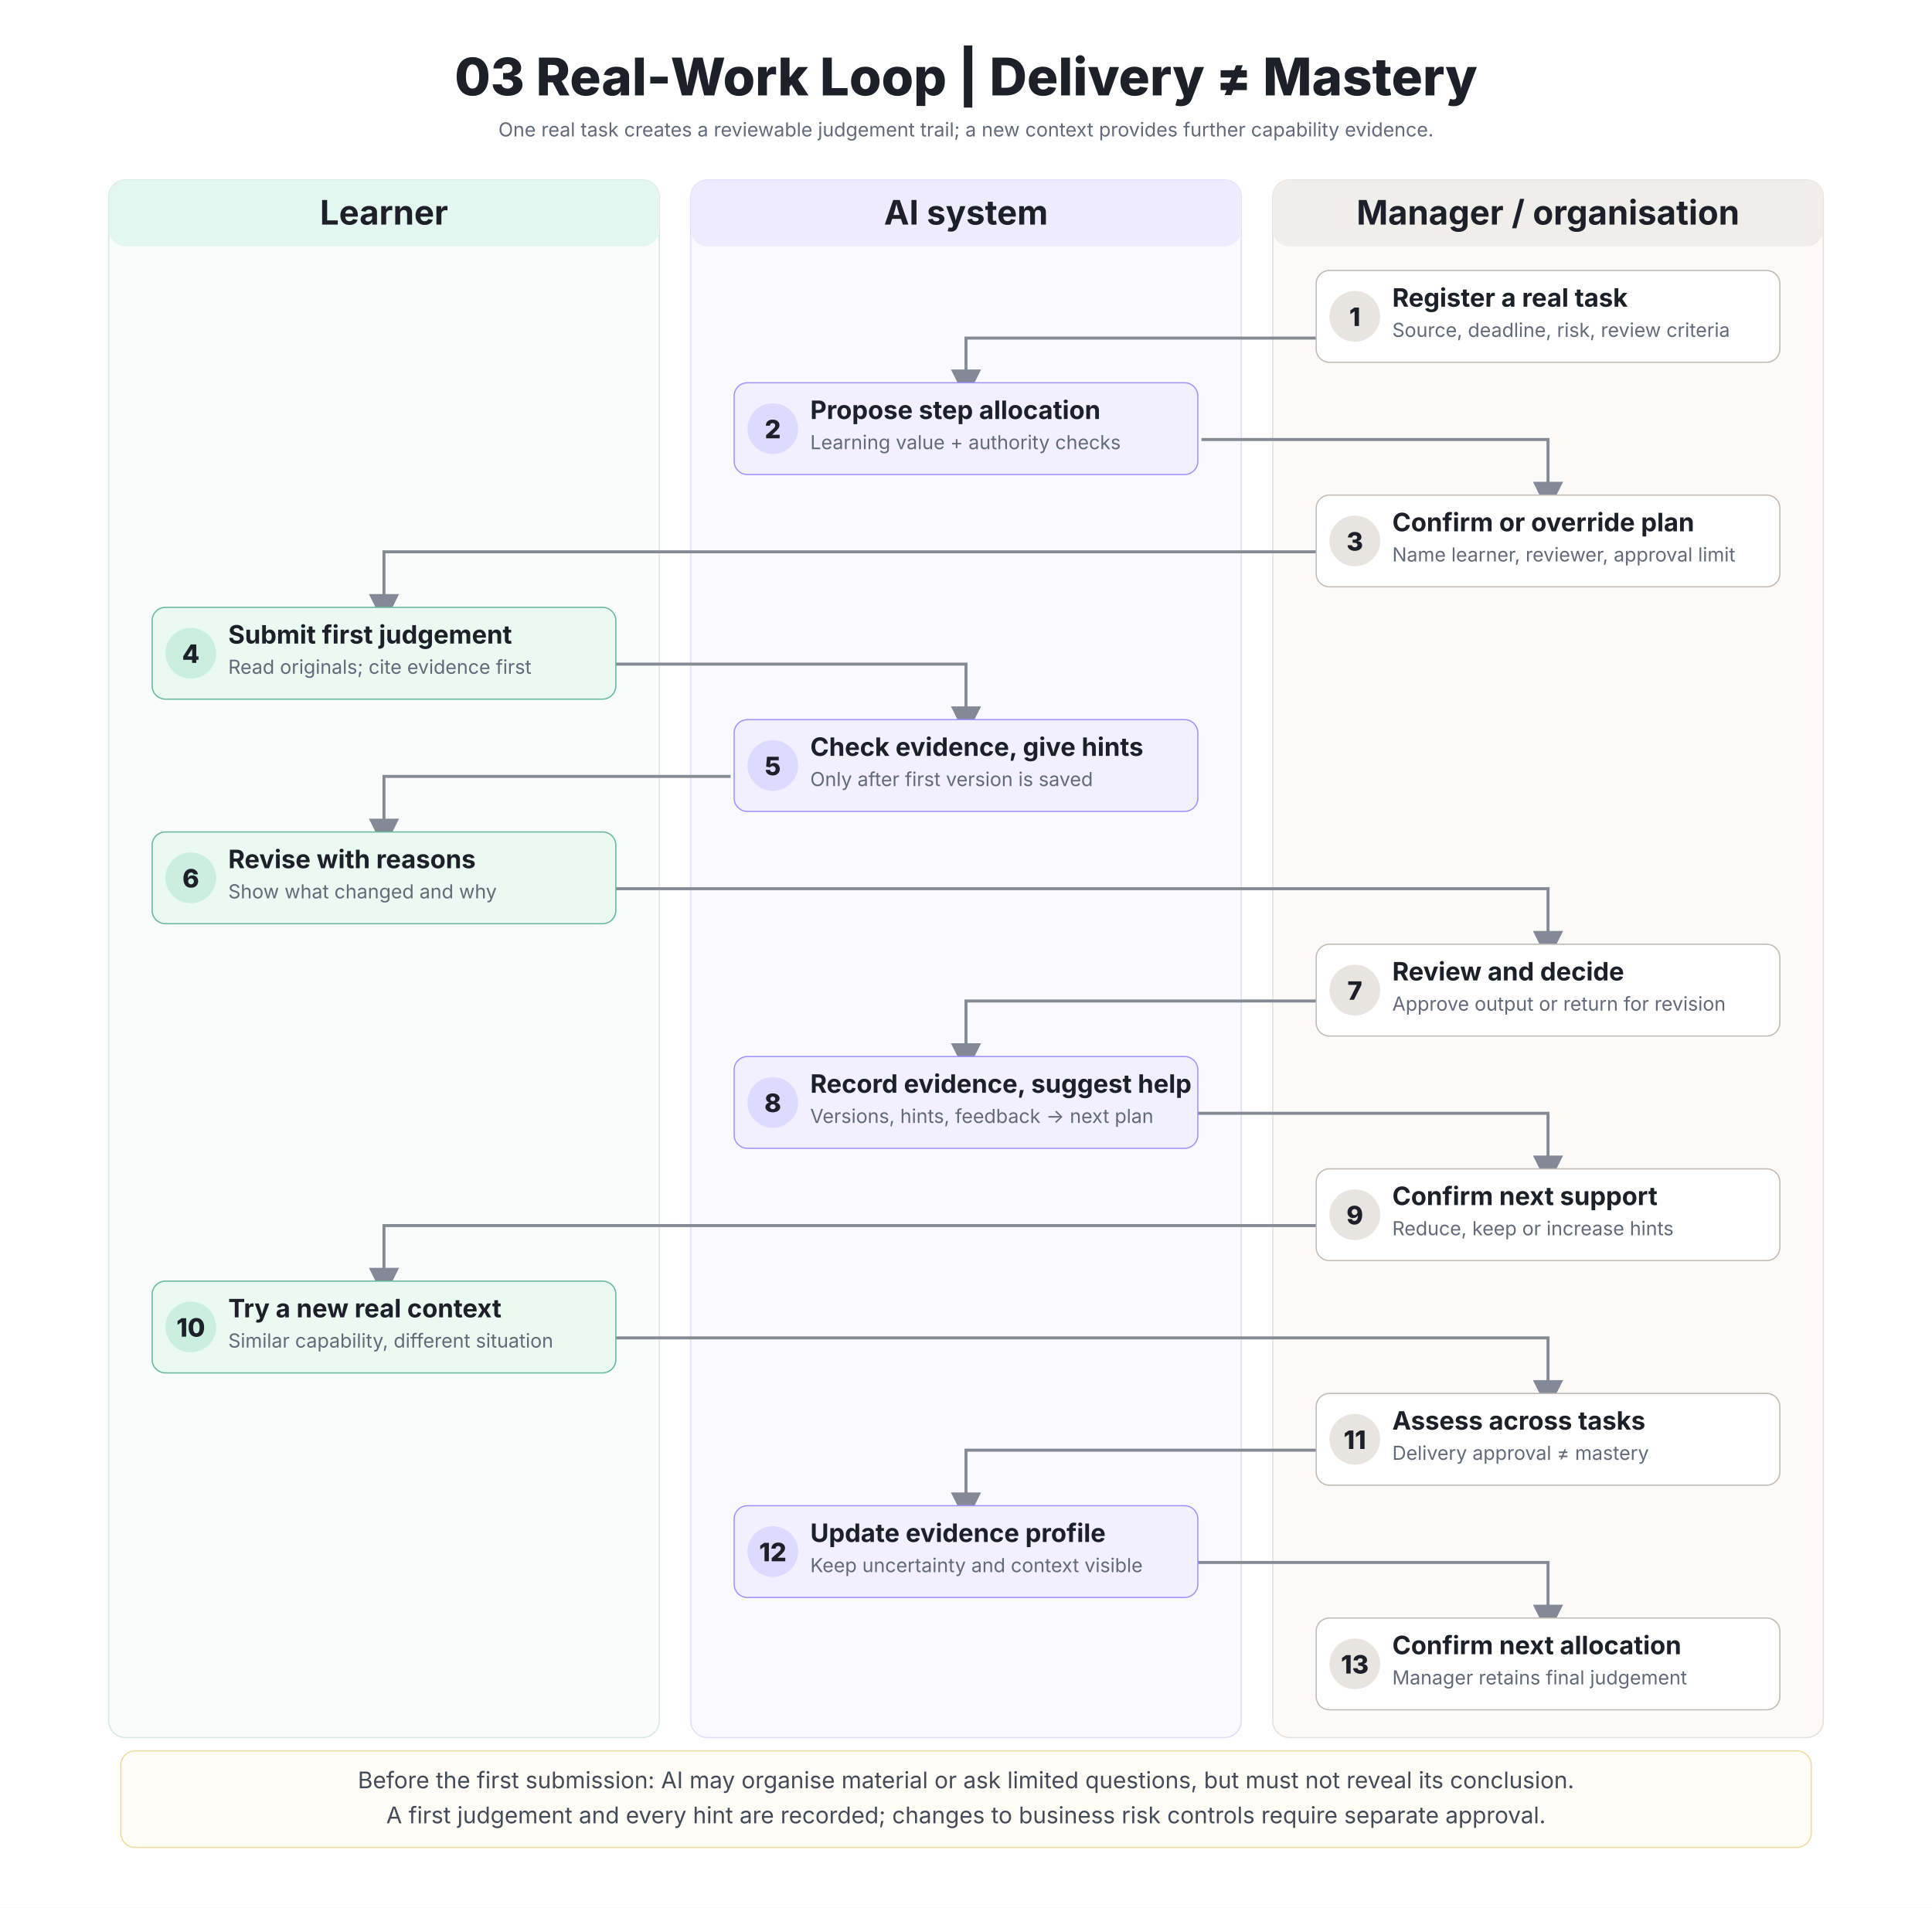
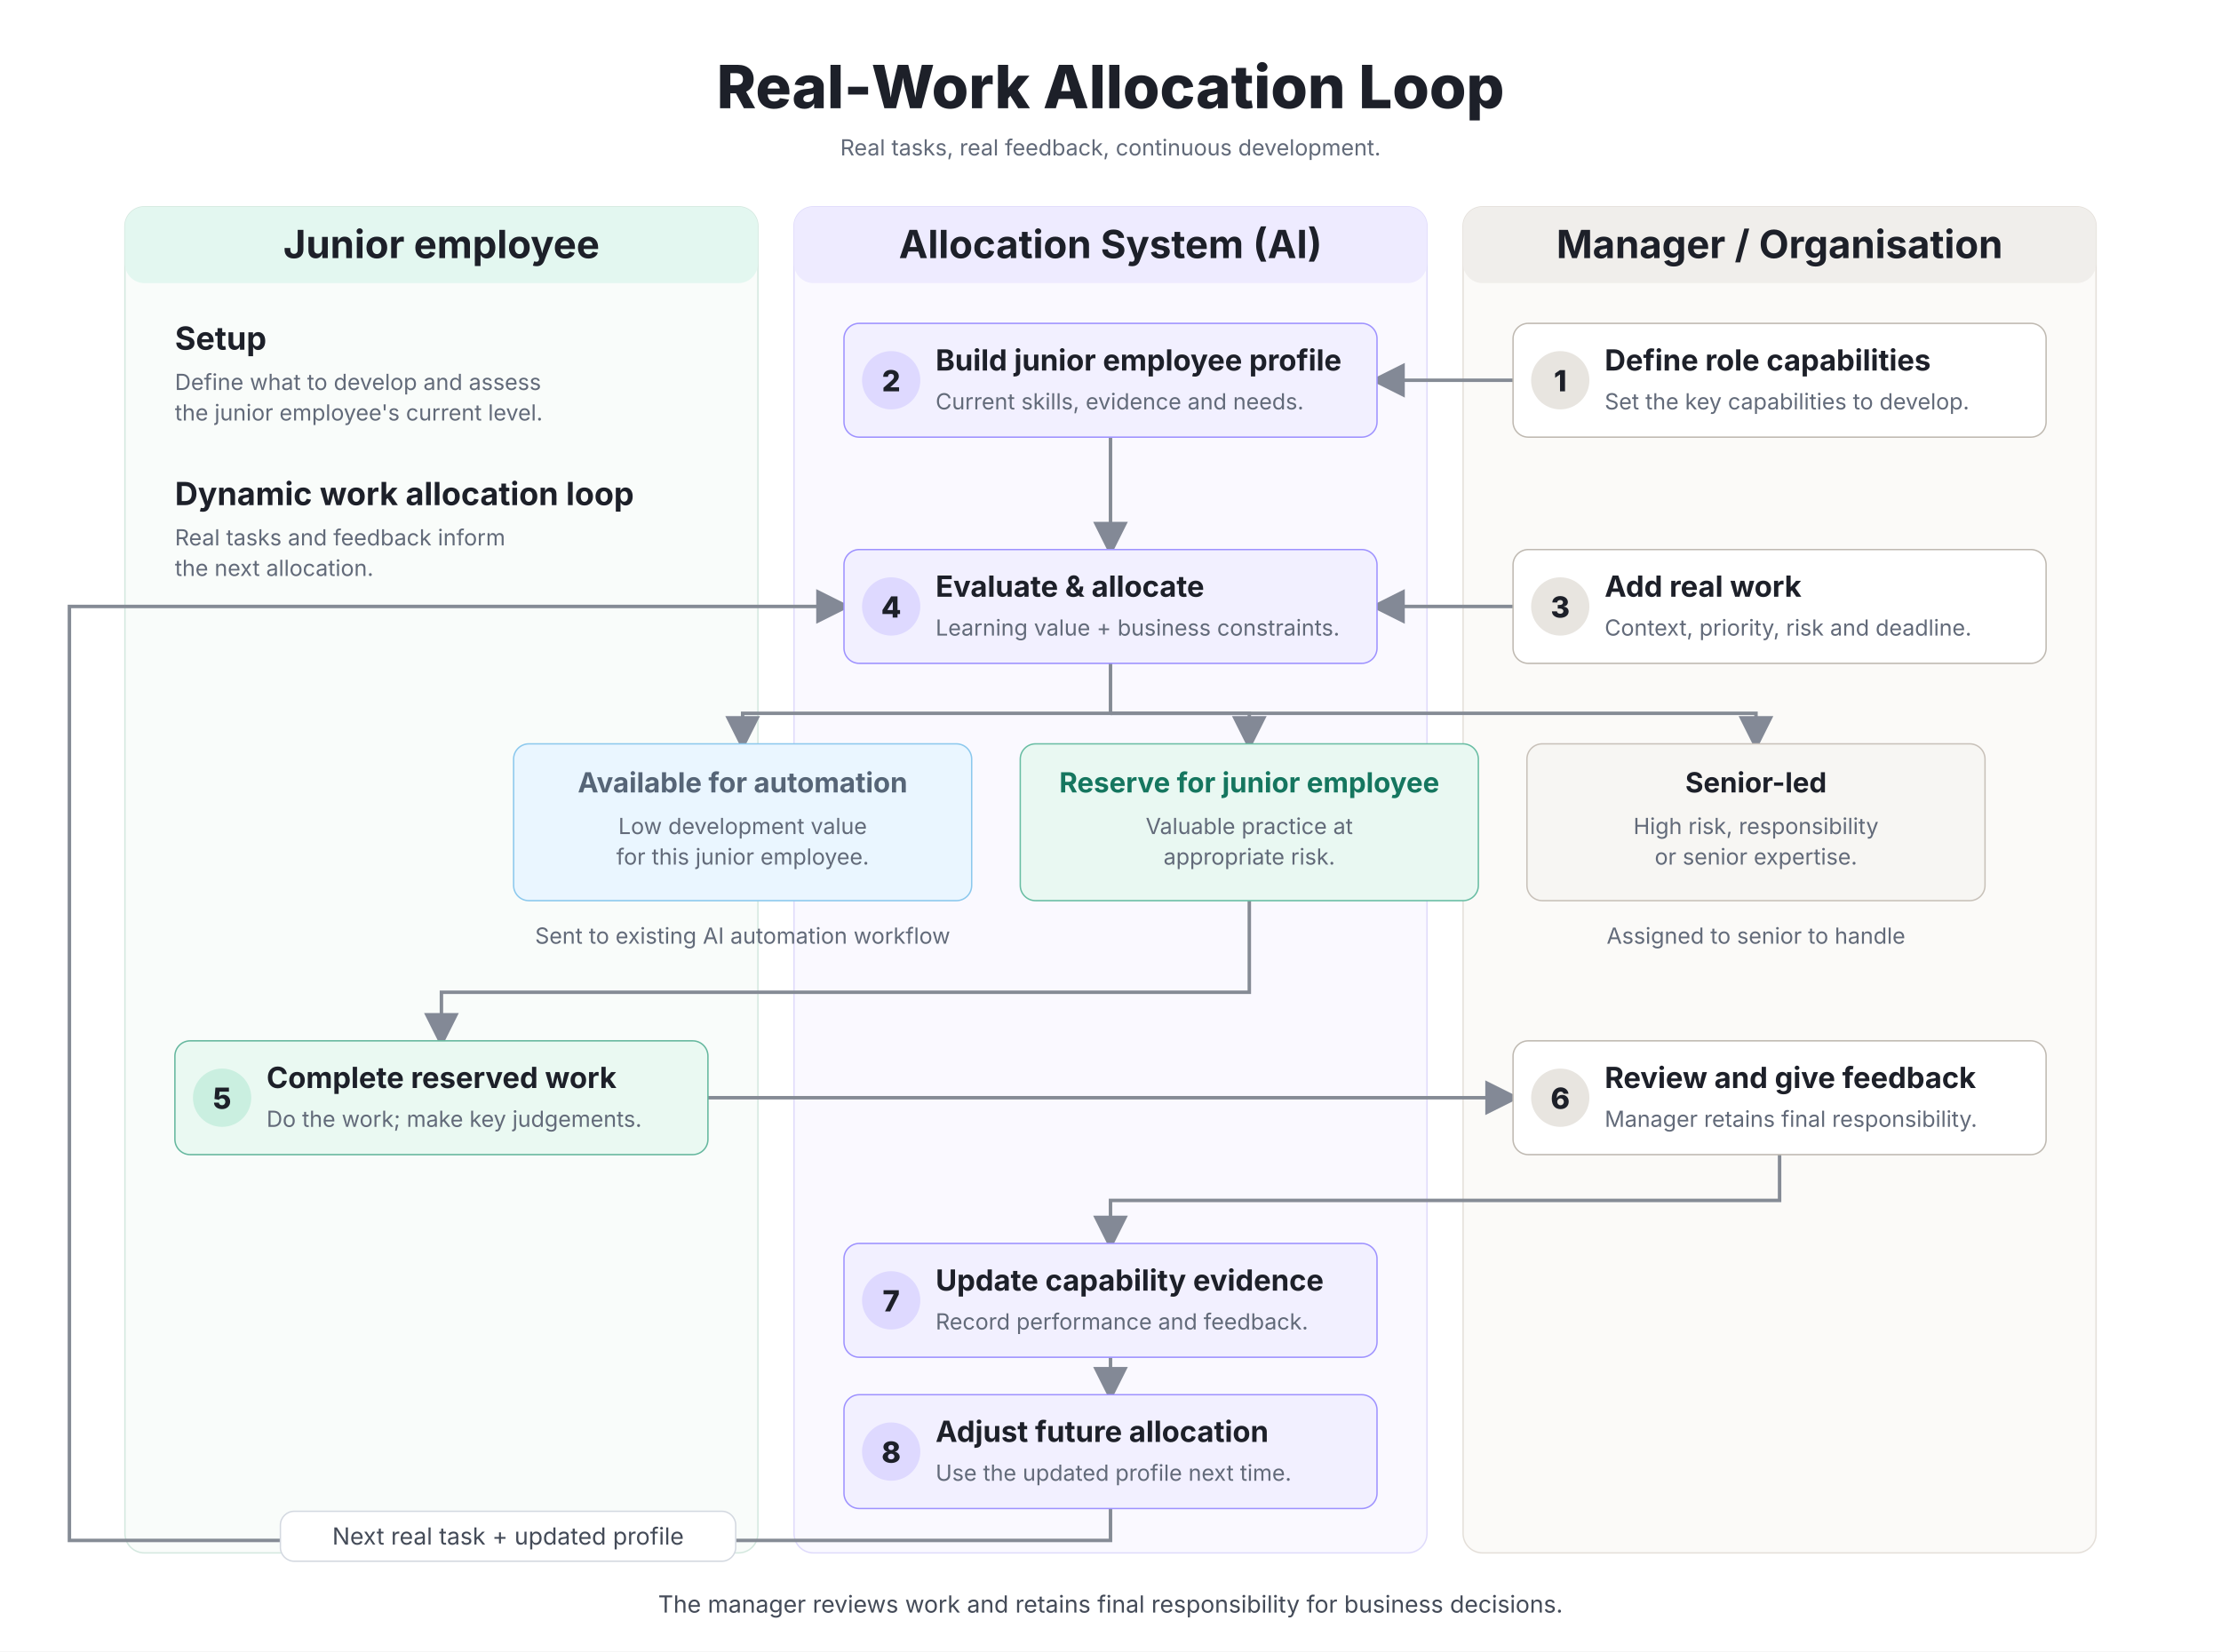
- <svg xmlns="http://www.w3.org/2000/svg" width="1600" height="1580" viewBox="0 0 1600 1580" role="img" aria-labelledby="title desc">
+ <svg xmlns="http://www.w3.org/2000/svg" width="1600" height="1190" viewBox="0 0 1600 1190" role="img" aria-labelledby="title desc">
  <defs>
-     <style>text{font-family:Inter,Arial,sans-serif;fill:#1d2029}.title{font-size:43px;font-weight:780}.lane{font-size:28px;font-weight:740}.box{font-size:21px;font-weight:680}.sub{font-size:16px;fill:#626a79}.num{font-size:21px;font-weight:770}.foot{font-size:19px;fill:#444b58}</style>
+     <style>text{font-family:Inter,Arial,sans-serif;fill:#1d2029}.title{font-size:43px;font-weight:780}.lane{font-size:28px;font-weight:740}.box{font-size:21px;font-weight:680}.sub{font-size:16px;fill:#626a79}.num{font-size:21px;font-weight:770}.out{font-size:20px;font-weight:700}.muted{fill:#566577}.green{fill:#15765f}.section{font-size:23px;font-weight:730}.foot{font-size:17px;fill:#444b58}</style>
    <marker id="a" markerWidth="10" markerHeight="10" refX="8" refY="5" orient="auto">
      <path d="M0 0L10 5L0 10" fill="#838996" />
    </marker>
  </defs>
-   <rect width="1600" height="1580" fill="#fff" />
-   <text x="800" y="79" text-anchor="middle" class="title">03  Real-Work Loop | Delivery ≠ Mastery</text>
-   <text x="800" y="113" text-anchor="middle" class="sub">One real task creates a reviewable judgement trail; a new context provides further capability evidence.</text>
-   <rect x="90" y="149" width="456" height="1290" rx="14" fill="#f9fcfa" stroke="#d4e8df" />
-   <rect x="572" y="149" width="456" height="1290" rx="14" fill="#faf9ff" stroke="#dfdbfb" />
-   <rect x="1054" y="149" width="456" height="1290" rx="14" fill="#fbfaf8" stroke="#e4dfd9" />
+   <rect width="1600" height="1190" fill="#fff" />
+   <text x="800" y="78" class="title" text-anchor="middle">Real-Work Allocation Loop</text>
+   <text x="800" y="112" class="sub" text-anchor="middle">Real tasks, real feedback, continuous development.</text>
+   <rect x="90" y="149" width="456" height="970" rx="14" fill="#f9fcfa" stroke="#d4e8df" />
+   <rect x="572" y="149" width="456" height="970" rx="14" fill="#faf9ff" stroke="#dfdbfb" />
+   <rect x="1054" y="149" width="456" height="970" rx="14" fill="#fbfaf8" stroke="#e4dfd9" />
  <rect x="90" y="149" width="456" height="55" rx="14" fill="#e3f7f0" />
  <rect x="572" y="149" width="456" height="55" rx="14" fill="#eeebff" />
  <rect x="1054" y="149" width="456" height="55" rx="14" fill="#f0eeeb" />
-   <text x="318" y="186" text-anchor="middle" class="lane">Learner</text>
-   <text x="800" y="186" text-anchor="middle" class="lane">AI system</text>
-   <text x="1282" y="186" text-anchor="middle" class="lane">Manager / organisation</text>
+   <text x="318" y="186" class="lane" text-anchor="middle">Junior employee</text>
+   <text x="800" y="186" class="lane" text-anchor="middle">Allocation System (AI)</text>
+   <text x="1282" y="186" class="lane" text-anchor="middle">Manager / Organisation</text>
+   <text x="126" y="252" class="section">Setup</text>
+   <text x="126" y="281" class="sub">Define what to develop and assess</text>
+   <text x="126" y="303" class="sub">the junior employee's current level.</text>
+   <text x="126" y="364" class="section">Dynamic work allocation loop</text>
+   <text x="126" y="393" class="sub">Real tasks and feedback inform</text>
+   <text x="126" y="415" class="sub">the next allocation.</text>
  <g fill="none" stroke="#858b95" stroke-width="2.5" marker-end="url(#a)">
-     <path d="M1090 280H800V326" />
-     <path d="M995 364H1282V419" />
-     <path d="M1090 457H318V512" />
-     <path d="M510 550H800V605" />
-     <path d="M605 643H318V698" />
-     <path d="M510 736H1282V791" />
-     <path d="M1090 829H800V884" />
-     <path d="M992 922H1282V977" />
-     <path d="M1090 1015H318V1070" />
-     <path d="M510 1108H1282V1163" />
-     <path d="M1090 1201H800V1256" />
-     <path d="M992 1294H1282V1349" />
+     <path d="M1090 274H992" />
+     <path d="M800 314V396" />
+     <path d="M1090 437H992" />
+     <path d="M800 478V514H535V536" />
+     <path d="M800 514H900V536" />
+     <path d="M800 514H1265V536" />
+     <path d="M900 649V715H318V750" />
+     <path d="M510 791H1090" />
+     <path d="M1282 832V865H800V896" />
+     <path d="M800 978V1005" />
+     <path d="M800 1087V1110H50V437H608" />
  </g>
-   <rect x="1090" y="224" width="384" height="76" rx="11" fill="#fff" stroke="#bfb9b1" />
-   <circle cx="1122" cy="262" r="21" fill="#e8e5e0" />
-   <text x="1122" y="270" text-anchor="middle" class="num">1</text>
-   <text x="1153" y="254" class="box">Register a real task</text>
-   <text x="1153" y="279" class="sub">Source, deadline, risk, review criteria</text>
-   <rect x="608" y="317" width="384" height="76" rx="11" fill="#f2f0ff" stroke="#9e92ff" />
-   <circle cx="640" cy="355" r="21" fill="#ded9ff" />
-   <text x="640" y="363" text-anchor="middle" class="num">2</text>
-   <text x="671" y="347" class="box">Propose step allocation</text>
-   <text x="671" y="372" class="sub">Learning value + authority checks</text>
-   <rect x="1090" y="410" width="384" height="76" rx="11" fill="#fff" stroke="#bfb9b1" />
-   <circle cx="1122" cy="448" r="21" fill="#e8e5e0" />
-   <text x="1122" y="456" text-anchor="middle" class="num">3</text>
-   <text x="1153" y="440" class="box">Confirm or override plan</text>
-   <text x="1153" y="465" class="sub">Name learner, reviewer, approval limit</text>
-   <rect x="126" y="503" width="384" height="76" rx="11" fill="#eaf9f2" stroke="#65b79e" />
-   <circle cx="158" cy="541" r="21" fill="#caefe0" />
-   <text x="158" y="549" text-anchor="middle" class="num">4</text>
-   <text x="189" y="533" class="box">Submit first judgement</text>
-   <text x="189" y="558" class="sub">Read originals; cite evidence first</text>
-   <rect x="608" y="596" width="384" height="76" rx="11" fill="#f2f0ff" stroke="#9e92ff" />
-   <circle cx="640" cy="634" r="21" fill="#ded9ff" />
-   <text x="640" y="642" text-anchor="middle" class="num">5</text>
-   <text x="671" y="626" class="box">Check evidence, give hints</text>
-   <text x="671" y="651" class="sub">Only after first version is saved</text>
-   <rect x="126" y="689" width="384" height="76" rx="11" fill="#eaf9f2" stroke="#65b79e" />
-   <circle cx="158" cy="727" r="21" fill="#caefe0" />
-   <text x="158" y="735" text-anchor="middle" class="num">6</text>
-   <text x="189" y="719" class="box">Revise with reasons</text>
-   <text x="189" y="744" class="sub">Show what changed and why</text>
-   <rect x="1090" y="782" width="384" height="76" rx="11" fill="#fff" stroke="#bfb9b1" />
-   <circle cx="1122" cy="820" r="21" fill="#e8e5e0" />
-   <text x="1122" y="828" text-anchor="middle" class="num">7</text>
-   <text x="1153" y="812" class="box">Review and decide</text>
-   <text x="1153" y="837" class="sub">Approve output or return for revision</text>
-   <rect x="608" y="875" width="384" height="76" rx="11" fill="#f2f0ff" stroke="#9e92ff" />
-   <circle cx="640" cy="913" r="21" fill="#ded9ff" />
-   <text x="640" y="921" text-anchor="middle" class="num">8</text>
-   <text x="671" y="905" class="box">Record evidence, suggest help</text>
-   <text x="671" y="930" class="sub">Versions, hints, feedback → next plan</text>
-   <rect x="1090" y="968" width="384" height="76" rx="11" fill="#fff" stroke="#bfb9b1" />
-   <circle cx="1122" cy="1006" r="21" fill="#e8e5e0" />
-   <text x="1122" y="1014" text-anchor="middle" class="num">9</text>
-   <text x="1153" y="998" class="box">Confirm next support</text>
-   <text x="1153" y="1023" class="sub">Reduce, keep or increase hints</text>
-   <rect x="126" y="1061" width="384" height="76" rx="11" fill="#eaf9f2" stroke="#65b79e" />
-   <circle cx="158" cy="1099" r="21" fill="#caefe0" />
-   <text x="158" y="1107" text-anchor="middle" class="num">10</text>
-   <text x="189" y="1091" class="box">Try a new real context</text>
-   <text x="189" y="1116" class="sub">Similar capability, different situation</text>
-   <rect x="1090" y="1154" width="384" height="76" rx="11" fill="#fff" stroke="#bfb9b1" />
-   <circle cx="1122" cy="1192" r="21" fill="#e8e5e0" />
-   <text x="1122" y="1200" text-anchor="middle" class="num">11</text>
-   <text x="1153" y="1184" class="box">Assess across tasks</text>
-   <text x="1153" y="1209" class="sub">Delivery approval ≠ mastery</text>
-   <rect x="608" y="1247" width="384" height="76" rx="11" fill="#f2f0ff" stroke="#9e92ff" />
-   <circle cx="640" cy="1285" r="21" fill="#ded9ff" />
-   <text x="640" y="1293" text-anchor="middle" class="num">12</text>
-   <text x="671" y="1277" class="box">Update evidence profile</text>
-   <text x="671" y="1302" class="sub">Keep uncertainty and context visible</text>
-   <rect x="1090" y="1340" width="384" height="76" rx="11" fill="#fff" stroke="#bfb9b1" />
-   <circle cx="1122" cy="1378" r="21" fill="#e8e5e0" />
-   <text x="1122" y="1386" text-anchor="middle" class="num">13</text>
-   <text x="1153" y="1370" class="box">Confirm next allocation</text>
-   <text x="1153" y="1395" class="sub">Manager retains final judgement</text>
-   <rect x="100" y="1450" width="1400" height="80" rx="12" fill="#fffdf6" stroke="#efdba0" />
-   <text x="800" y="1481" text-anchor="middle" class="foot">Before the first submission: AI may organise material or ask limited questions, but must not reveal its conclusion.</text>
-   <text x="800" y="1510" text-anchor="middle" class="foot">A first judgement and every hint are recorded; changes to business risk controls require separate approval.</text>
+   <rect x="1090" y="233" width="384" height="82" rx="11" fill="#fff" stroke="#bfb9b1" />
+   <circle cx="1124" cy="274" r="21" fill="#e8e5e0" />
+   <text x="1124" y="282" class="num" text-anchor="middle">1</text>
+   <text x="1156" y="267" class="box">Define role capabilities</text>
+   <text x="1156" y="295" class="sub">Set the key capabilities to develop.</text>
+   <rect x="608" y="233" width="384" height="82" rx="11" fill="#f2f0ff" stroke="#9e92ff" />
+   <circle cx="642" cy="274" r="21" fill="#ded9ff" />
+   <text x="642" y="282" class="num" text-anchor="middle">2</text>
+   <text x="674" y="267" class="box">Build junior employee profile</text>
+   <text x="674" y="295" class="sub">Current skills, evidence and needs.</text>
+   <rect x="1090" y="396" width="384" height="82" rx="11" fill="#fff" stroke="#bfb9b1" />
+   <circle cx="1124" cy="437" r="21" fill="#e8e5e0" />
+   <text x="1124" y="445" class="num" text-anchor="middle">3</text>
+   <text x="1156" y="430" class="box">Add real work</text>
+   <text x="1156" y="458" class="sub">Context, priority, risk and deadline.</text>
+   <rect x="608" y="396" width="384" height="82" rx="11" fill="#f2f0ff" stroke="#9e92ff" />
+   <circle cx="642" cy="437" r="21" fill="#ded9ff" />
+   <text x="642" y="445" class="num" text-anchor="middle">4</text>
+   <text x="674" y="430" class="box">Evaluate &amp; allocate</text>
+   <text x="674" y="458" class="sub">Learning value + business constraints.</text>
+   <rect x="370" y="536" width="330" height="113" rx="11" fill="#eaf6ff" stroke="#8bc8ed" />
+   <text x="535" y="571" class="out muted" text-anchor="middle">Available for automation</text>
+   <text x="535" y="601" class="sub" text-anchor="middle">Low development value</text>
+   <text x="535" y="623" class="sub" text-anchor="middle">for this junior employee.</text>
+   <rect x="735" y="536" width="330" height="113" rx="11" fill="#e9f8f2" stroke="#68bda3" />
+   <text x="900" y="571" class="out green" text-anchor="middle">Reserve for junior employee</text>
+   <text x="900" y="601" class="sub" text-anchor="middle">Valuable practice at</text>
+   <text x="900" y="623" class="sub" text-anchor="middle">appropriate risk.</text>
+   <rect x="1100" y="536" width="330" height="113" rx="11" fill="#f7f6f3" stroke="#c8c1b9" />
+   <text x="1265" y="571" class="out " text-anchor="middle">Senior-led</text>
+   <text x="1265" y="601" class="sub" text-anchor="middle">High risk, responsibility</text>
+   <text x="1265" y="623" class="sub" text-anchor="middle">or senior expertise.</text>
+   <text x="535" y="680" class="sub" text-anchor="middle">Sent to existing AI automation workflow</text>
+   <text x="1265" y="680" class="sub" text-anchor="middle">Assigned to senior to handle</text>
+   <rect x="126" y="750" width="384" height="82" rx="11" fill="#eaf9f2" stroke="#65b79e" />
+   <circle cx="160" cy="791" r="21" fill="#caefe0" />
+   <text x="160" y="799" class="num" text-anchor="middle">5</text>
+   <text x="192" y="784" class="box">Complete reserved work</text>
+   <text x="192" y="812" class="sub">Do the work; make key judgements.</text>
+   <rect x="1090" y="750" width="384" height="82" rx="11" fill="#fff" stroke="#bfb9b1" />
+   <circle cx="1124" cy="791" r="21" fill="#e8e5e0" />
+   <text x="1124" y="799" class="num" text-anchor="middle">6</text>
+   <text x="1156" y="784" class="box">Review and give feedback</text>
+   <text x="1156" y="812" class="sub">Manager retains final responsibility.</text>
+   <rect x="608" y="896" width="384" height="82" rx="11" fill="#f2f0ff" stroke="#9e92ff" />
+   <circle cx="642" cy="937" r="21" fill="#ded9ff" />
+   <text x="642" y="945" class="num" text-anchor="middle">7</text>
+   <text x="674" y="930" class="box">Update capability evidence</text>
+   <text x="674" y="958" class="sub">Record performance and feedback.</text>
+   <rect x="608" y="1005" width="384" height="82" rx="11" fill="#f2f0ff" stroke="#9e92ff" />
+   <circle cx="642" cy="1046" r="21" fill="#ded9ff" />
+   <text x="642" y="1054" class="num" text-anchor="middle">8</text>
+   <text x="674" y="1039" class="box">Adjust future allocation</text>
+   <text x="674" y="1067" class="sub">Use the updated profile next time.</text>
+   <rect x="202" y="1089" width="328" height="36" rx="10" fill="#fff" stroke="#d3d8e0" />
+   <text x="366" y="1113" class="foot" text-anchor="middle">Next real task + updated profile</text>
+   <text x="800" y="1162" class="foot" text-anchor="middle">The manager reviews work and retains final responsibility for business decisions.</text>
</svg>
